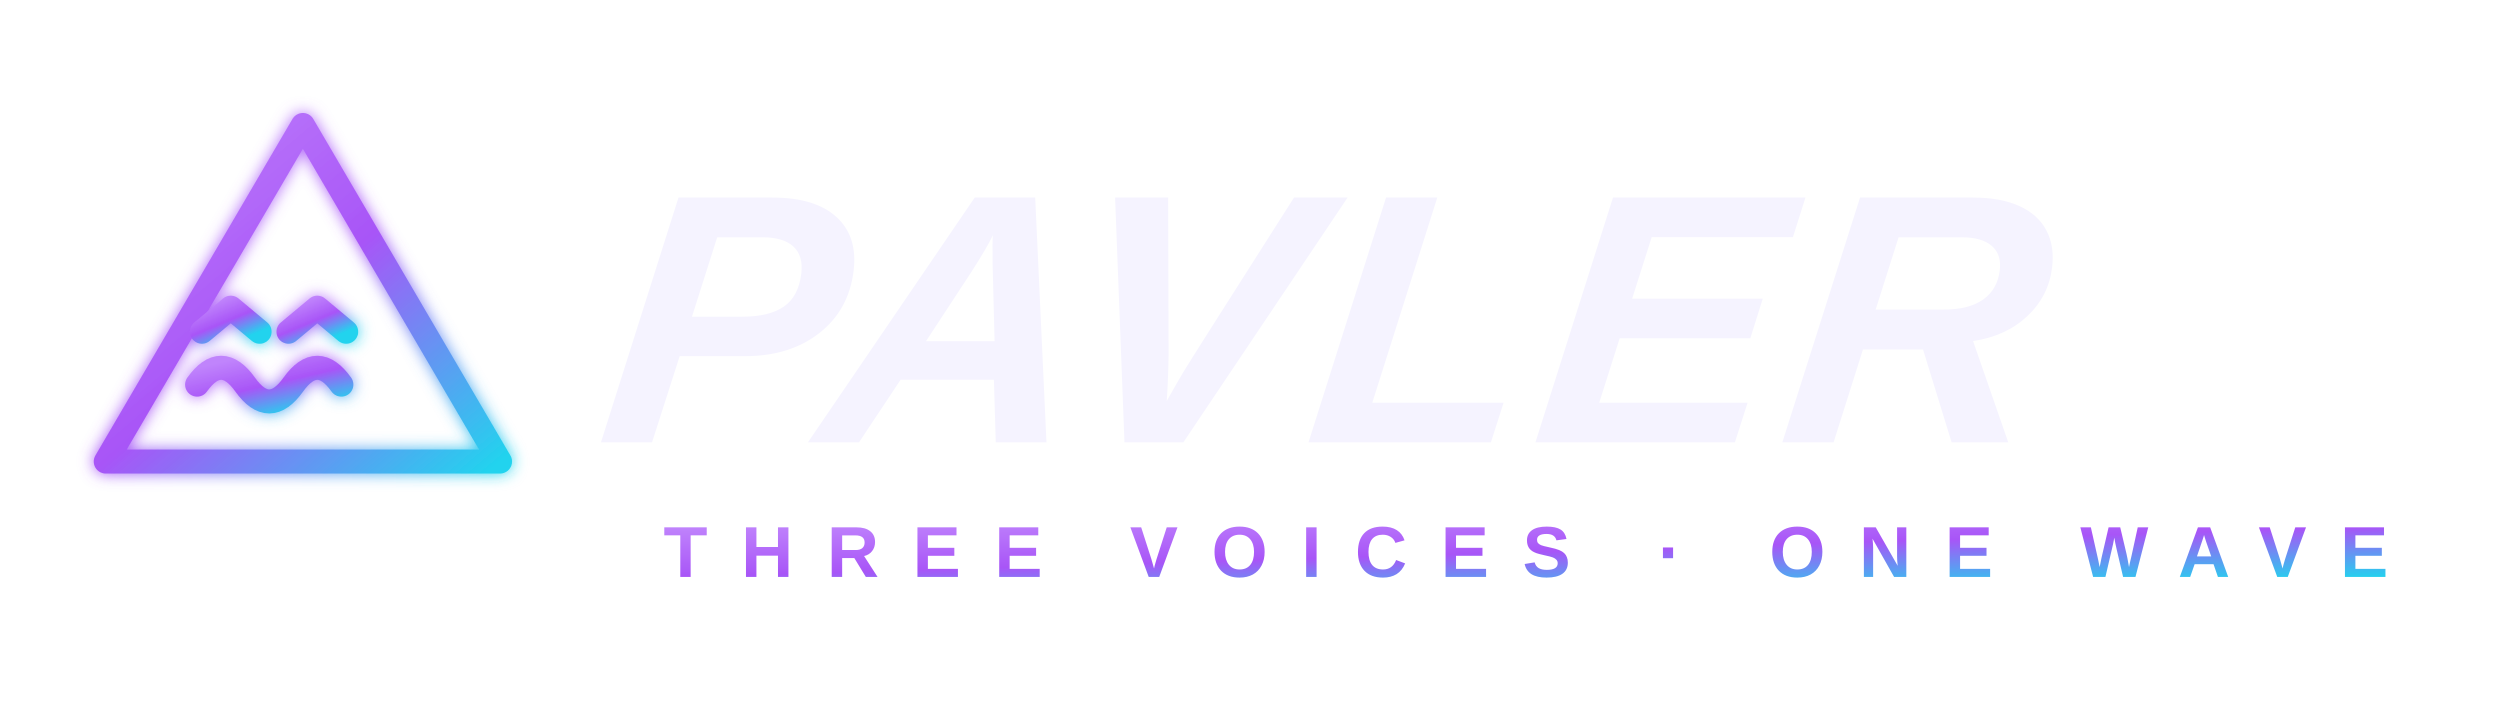
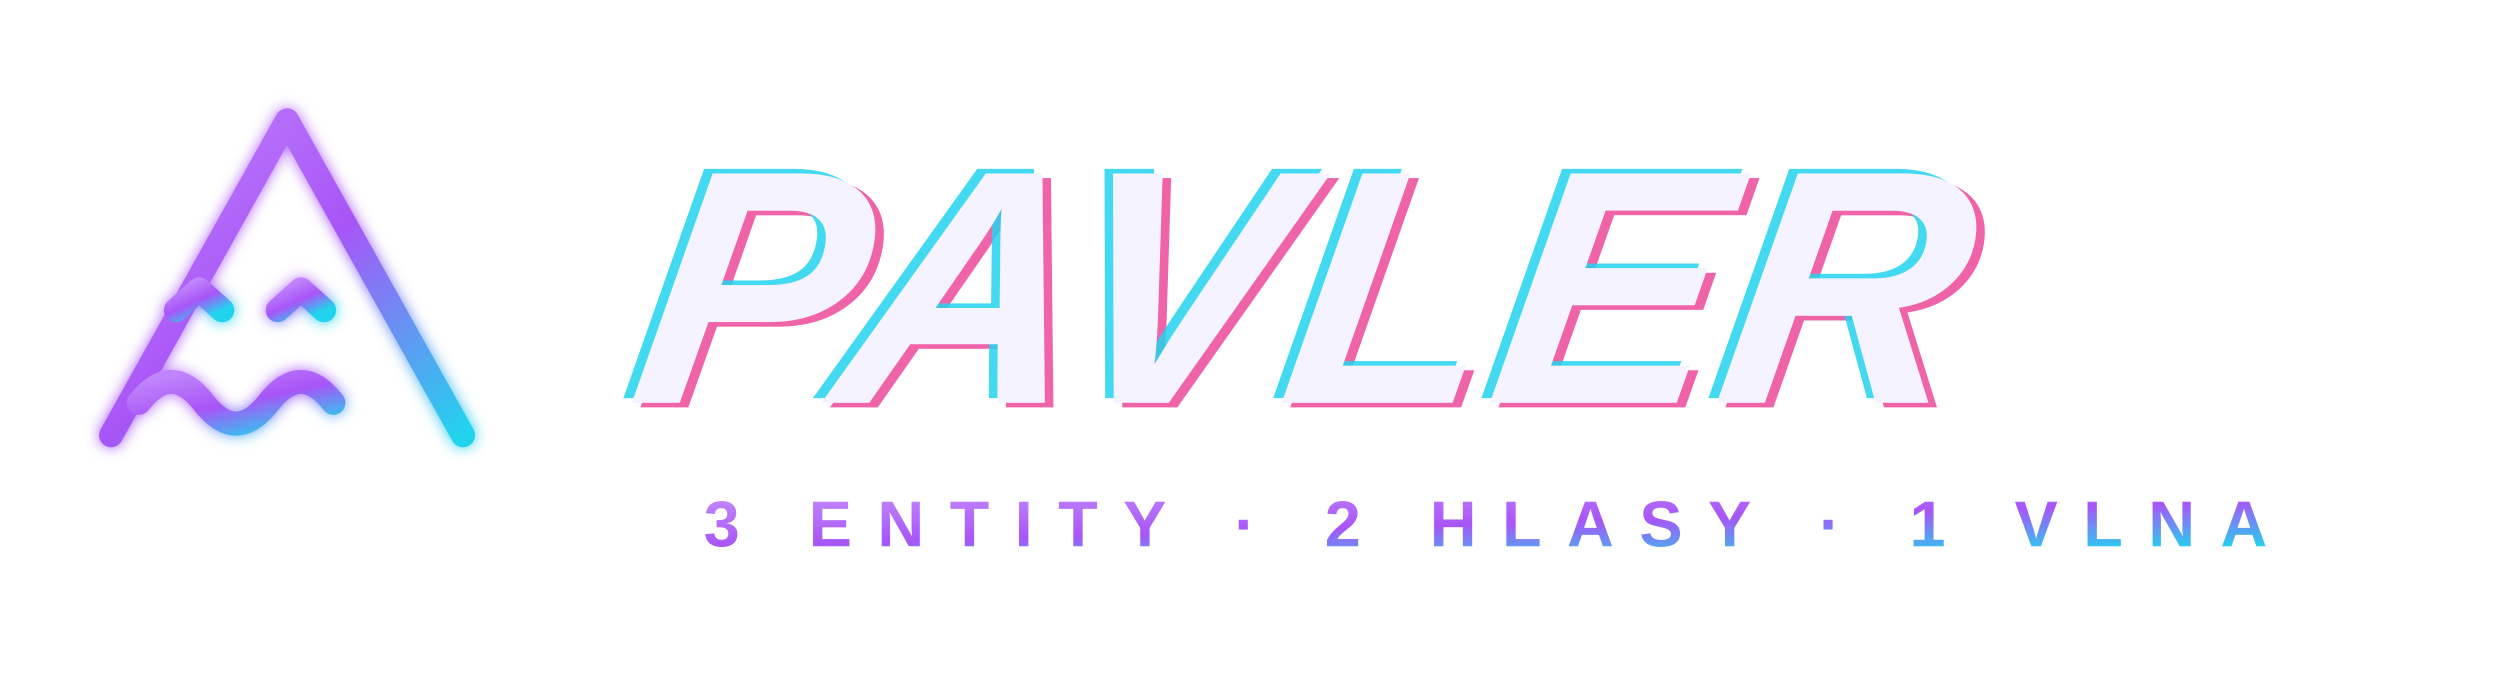
- <svg xmlns="http://www.w3.org/2000/svg" viewBox="0 0 520 150" fill="none" font-family="'Arial Black','Arial',sans-serif">
+ <svg xmlns="http://www.w3.org/2000/svg" viewBox="0 0 540 150" fill="none" font-family="'Arial Black','Arial',sans-serif">
  <defs>
    <linearGradient id="pg2" x1="0" y1="0" x2="1" y2="1">
      <stop offset="0" stop-color="#c084fc" />
      <stop offset=".5" stop-color="#a855f7" />
      <stop offset="1" stop-color="#22d3ee" />
    </linearGradient>
    <filter id="g2" x="-30%" y="-30%" width="160%" height="160%">
-       <feGaussianBlur stdDeviation="1.6" result="b" />
+       <feGaussianBlur stdDeviation="1.5" result="b" />
      <feMerge>
        <feMergeNode in="b" />
        <feMergeNode in="SourceGraphic" />
      </feMerge>
    </filter>
  </defs>
-   <g filter="url(#g2)" stroke="url(#pg2)" stroke-width="5" stroke-linejoin="round" stroke-linecap="round" transform="translate(8 18)">
-     <path d="M55 8 L96 78 H14 Z" />
-     <path d="M37 49 l6 -5 6 5" transform="translate(-3 2)" />
-     <path d="M37 49 l6 -5 6 5" transform="translate(15 2)" />
-     <path d="M33 62 q5 -7 10 0 t10 0 t10 0" />
+   <g filter="url(#g2)" stroke="url(#pg2)" stroke-width="5.2" stroke-linejoin="round" stroke-linecap="round" transform="translate(10 14)">
+     <path d="M14 80 L52 12 L90 80" />
+     <path d="M40 52 l5 -4.5 5 4.5" transform="translate(-12 1)" />
+     <path d="M40 52 l5 -4.5 5 4.5" transform="translate(10 1)" />
+     <path d="M20 73 q7 -9 14 0 t14 0 t14 0" />
  </g>
-   <text x="135" y="92" font-size="74" font-weight="900" font-style="italic" letter-spacing="2" fill="#f5f3ff" transform="skewX(-7)">PAVLER</text>
-   <text x="138" y="120" font-size="15" font-weight="700" letter-spacing="7" fill="url(#pg2)">THREE VOICES · ONE WAVE</text>
+   <g transform="skewX(-9)" font-size="72" font-weight="900" font-style="italic" letter-spacing="1">
+     <text x="151" y="88" fill="#ec4899" opacity=".85">PAVLER</text>
+     <text x="147" y="86" fill="#22d3ee" opacity=".85">PAVLER</text>
+     <text x="149" y="87" fill="#f5f3ff">PAVLER</text>
+   </g>
+   <text x="152" y="118" font-size="14" font-weight="800" letter-spacing="5.5" fill="url(#pg2)">3 ENTITY · 2 HLASY · 1 VLNA</text>
</svg>
